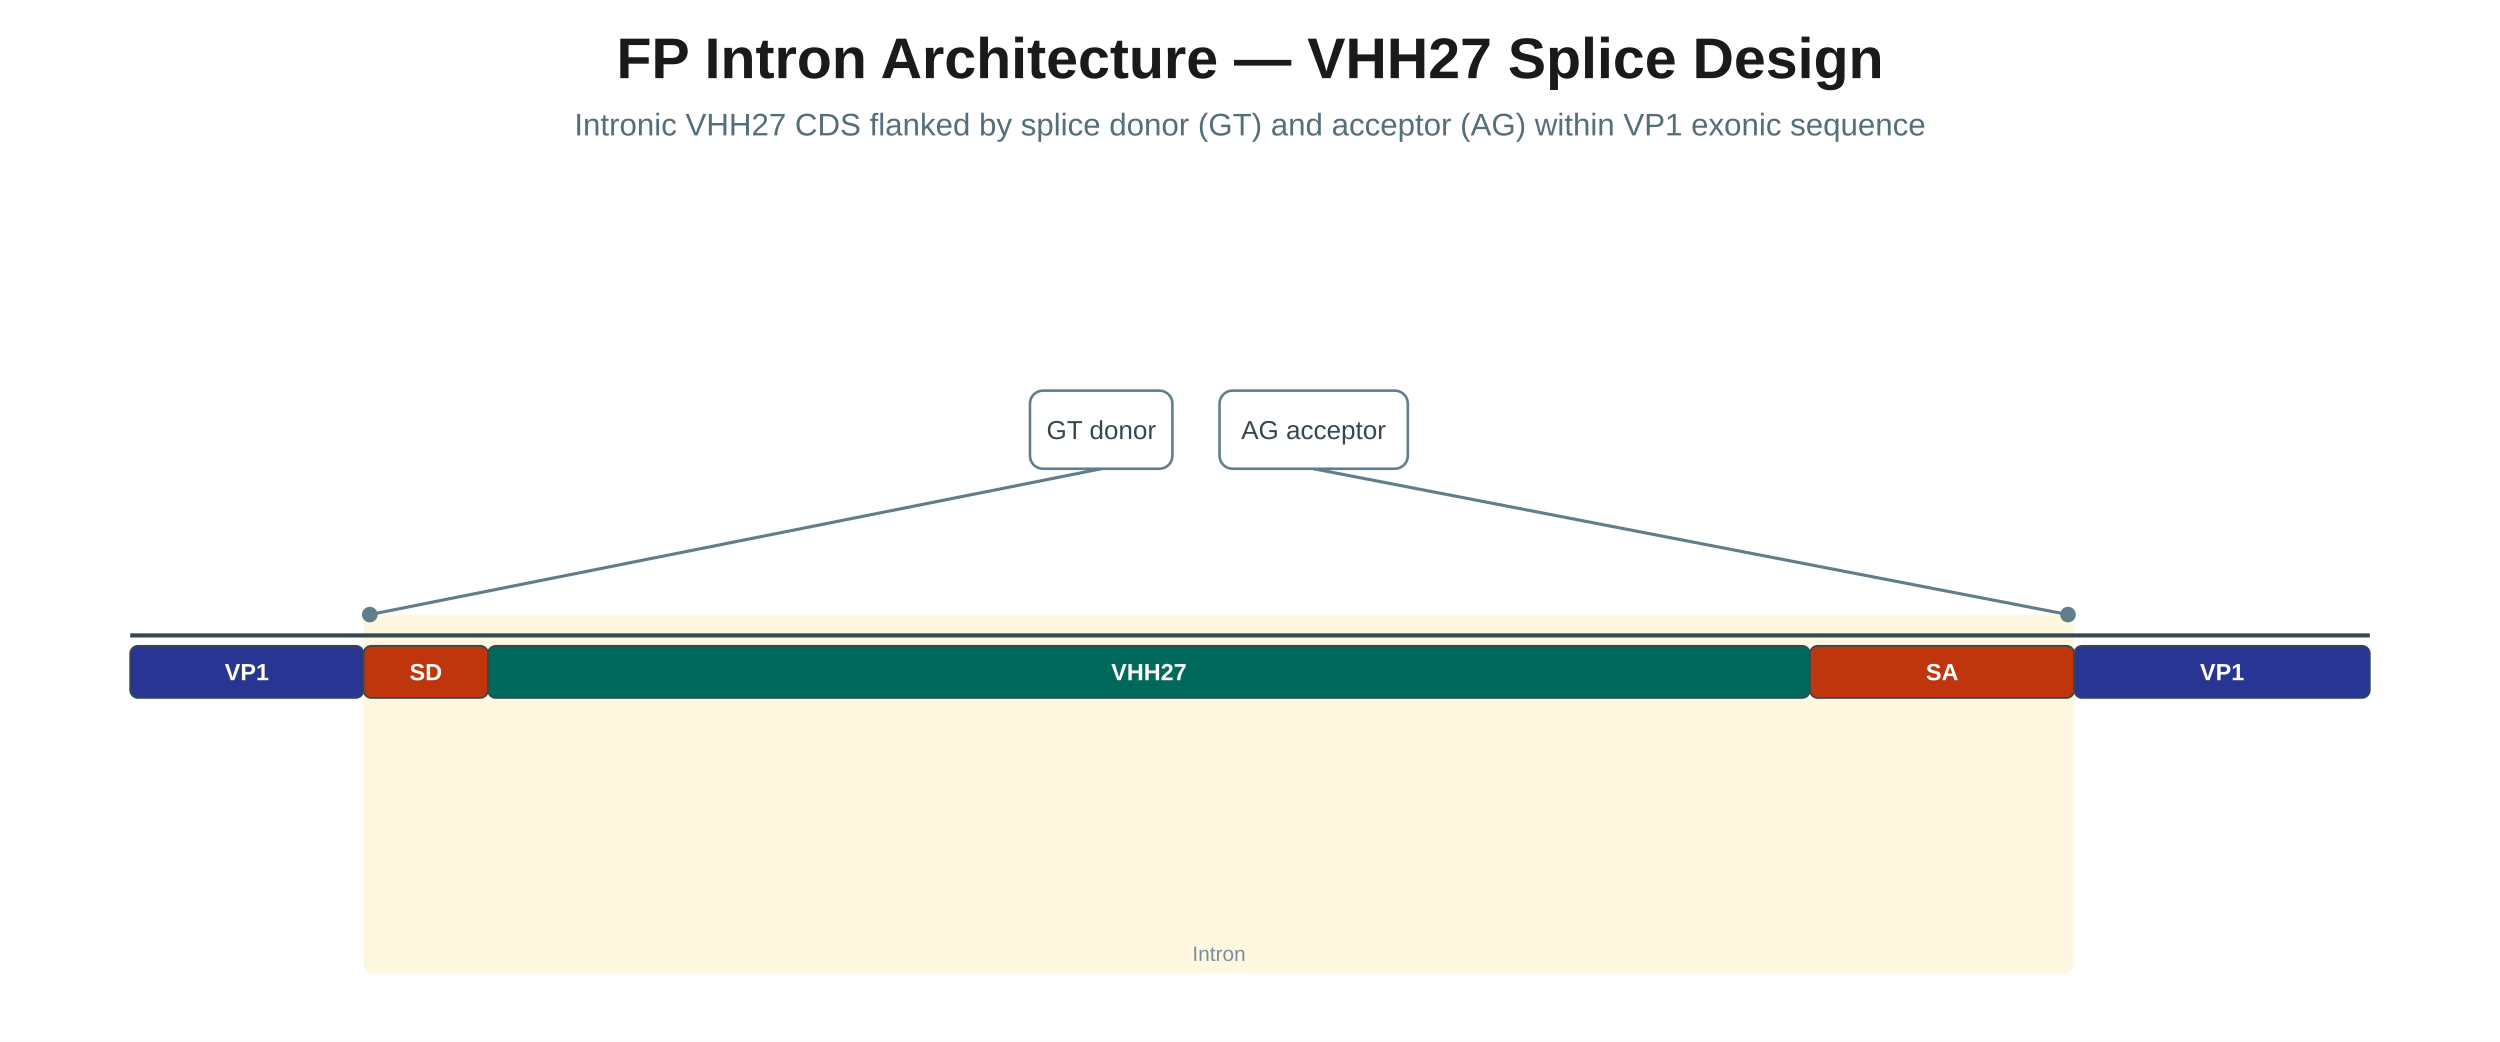
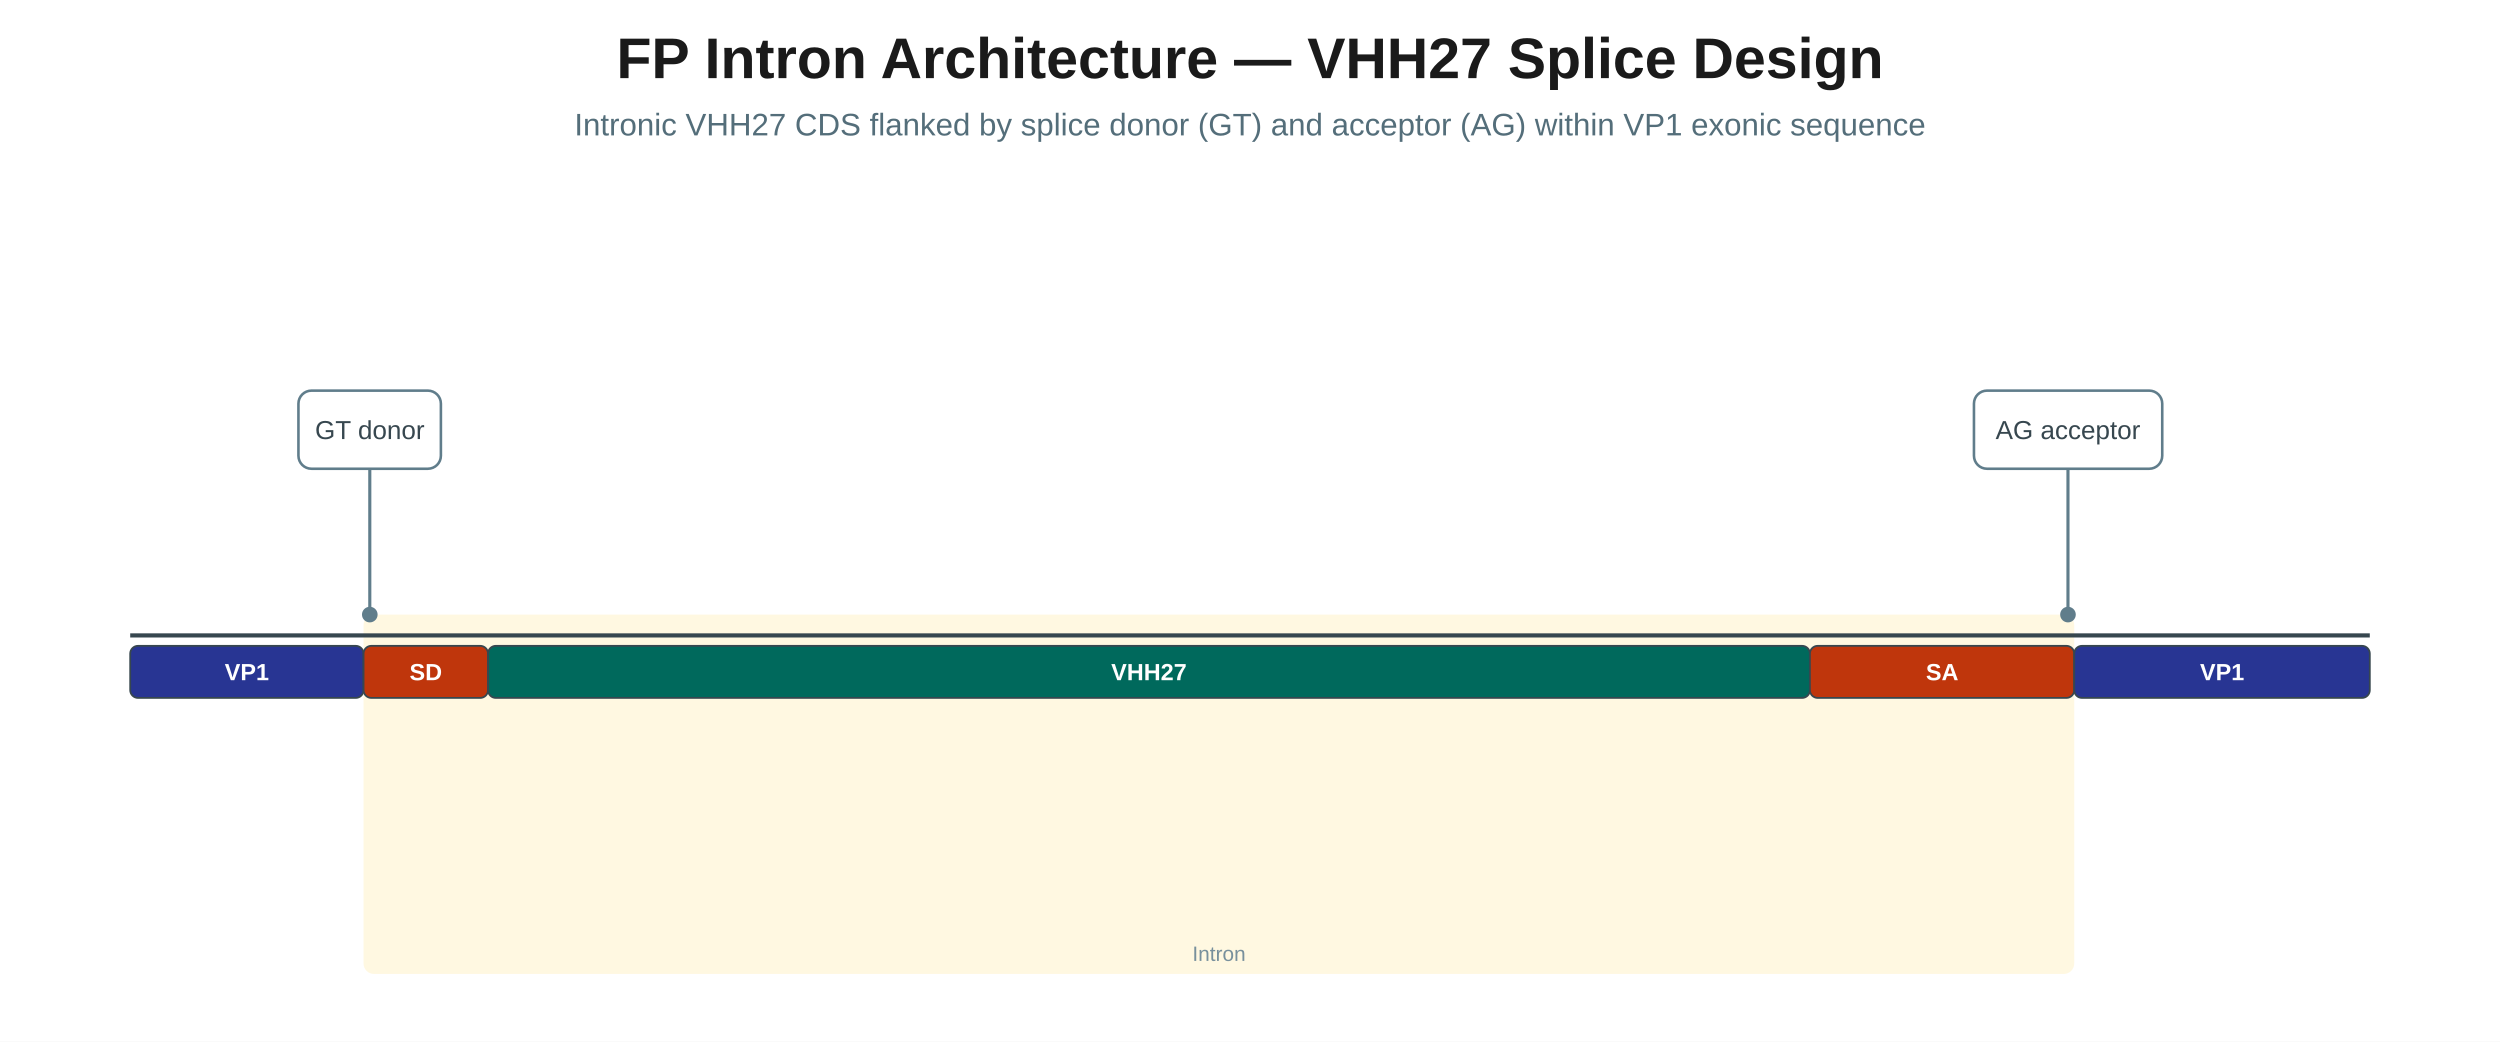
<svg xmlns="http://www.w3.org/2000/svg" viewBox="0 0 960 400" width="960" height="400">
  <defs>
    <style>text{font-family:Arial,Helvetica,sans-serif}</style>
  </defs>
  <rect x="0" y="0" width="960" height="400" fill="white" />
  <text x="480" y="30" text-anchor="middle" font-size="22" font-weight="bold" fill="#1A1A1A">FP Intron Architecture — VHH27 Splice Design</text>
  <text x="480" y="52" text-anchor="middle" font-size="12" fill="#546E7A">Intronic VHH27 CDS flanked by splice donor (GT) and acceptor (AG) within VP1 exonic sequence</text>
  <rect x="139.6" y="236" width="656.9" height="138" rx="4" fill="#FFF8E1" stroke="none" />
  <text x="468.1" y="369" text-anchor="middle" font-size="8" fill="#78909C">Intron</text>
  <line x1="50" y1="244" x2="910" y2="244" stroke="#37474F" stroke-width="1.6" />
  <rect x="50.0" y="248" width="89.6" height="20" rx="3" fill="#283593" stroke="#37474F" stroke-width="0.7" />
  <text x="94.8" y="261.2" text-anchor="middle" font-size="9" font-weight="bold" fill="white">VP1</text>
  <rect x="139.6" y="248" width="47.8" height="20" rx="3" fill="#BF360C" stroke="#37474F" stroke-width="0.7" />
  <text x="163.5" y="261.2" text-anchor="middle" font-size="9" font-weight="bold" fill="white">SD</text>
  <rect x="187.4" y="248" width="507.6" height="20" rx="3" fill="#00695C" stroke="#37474F" stroke-width="0.7" />
  <text x="441.2" y="261.2" text-anchor="middle" font-size="9" font-weight="bold" fill="white">VHH27</text>
  <rect x="695.0" y="248" width="101.5" height="20" rx="3" fill="#BF360C" stroke="#37474F" stroke-width="0.7" />
  <text x="745.8" y="261.2" text-anchor="middle" font-size="9" font-weight="bold" fill="white">SA</text>
  <rect x="796.5" y="248" width="113.5" height="20" rx="3" fill="#283593" stroke="#37474F" stroke-width="0.7" />
  <text x="853.3" y="261.2" text-anchor="middle" font-size="9" font-weight="bold" fill="white">VP1</text>
-   <line x1="422.9" y1="180" x2="142.0" y2="236" stroke="#607D8B" stroke-width="1.2" />
-   <line x1="504.4" y1="180" x2="794.1" y2="236" stroke="#607D8B" stroke-width="1.2" />
-   <rect x="395.5" y="150" width="54.7" height="30" rx="5" fill="white" stroke="#607D8B" stroke-width="1.0" />
-   <text x="422.9" y="168.6" text-anchor="middle" font-size="10" fill="#37474F">GT donor</text>
-   <rect x="468.3" y="150" width="72.3" height="30" rx="5" fill="white" stroke="#607D8B" stroke-width="1.0" />
-   <text x="504.4" y="168.6" text-anchor="middle" font-size="10" fill="#37474F">AG acceptor</text>
+   <line x1="142.0" y1="180" x2="142.0" y2="236" stroke="#607D8B" stroke-width="1.2" />
+   <line x1="794.1" y1="180" x2="794.1" y2="236" stroke="#607D8B" stroke-width="1.2" />
+   <rect x="114.6" y="150" width="54.7" height="30" rx="5" fill="white" stroke="#607D8B" stroke-width="1.0" />
+   <text x="142.0" y="168.6" text-anchor="middle" font-size="10" fill="#37474F">GT donor</text>
+   <rect x="758.0" y="150" width="72.3" height="30" rx="5" fill="white" stroke="#607D8B" stroke-width="1.0" />
+   <text x="794.1" y="168.6" text-anchor="middle" font-size="10" fill="#37474F">AG acceptor</text>
  <circle cx="142.0" cy="236" r="3" fill="#607D8B" />
  <circle cx="794.1" cy="236" r="3" fill="#607D8B" />
</svg>
